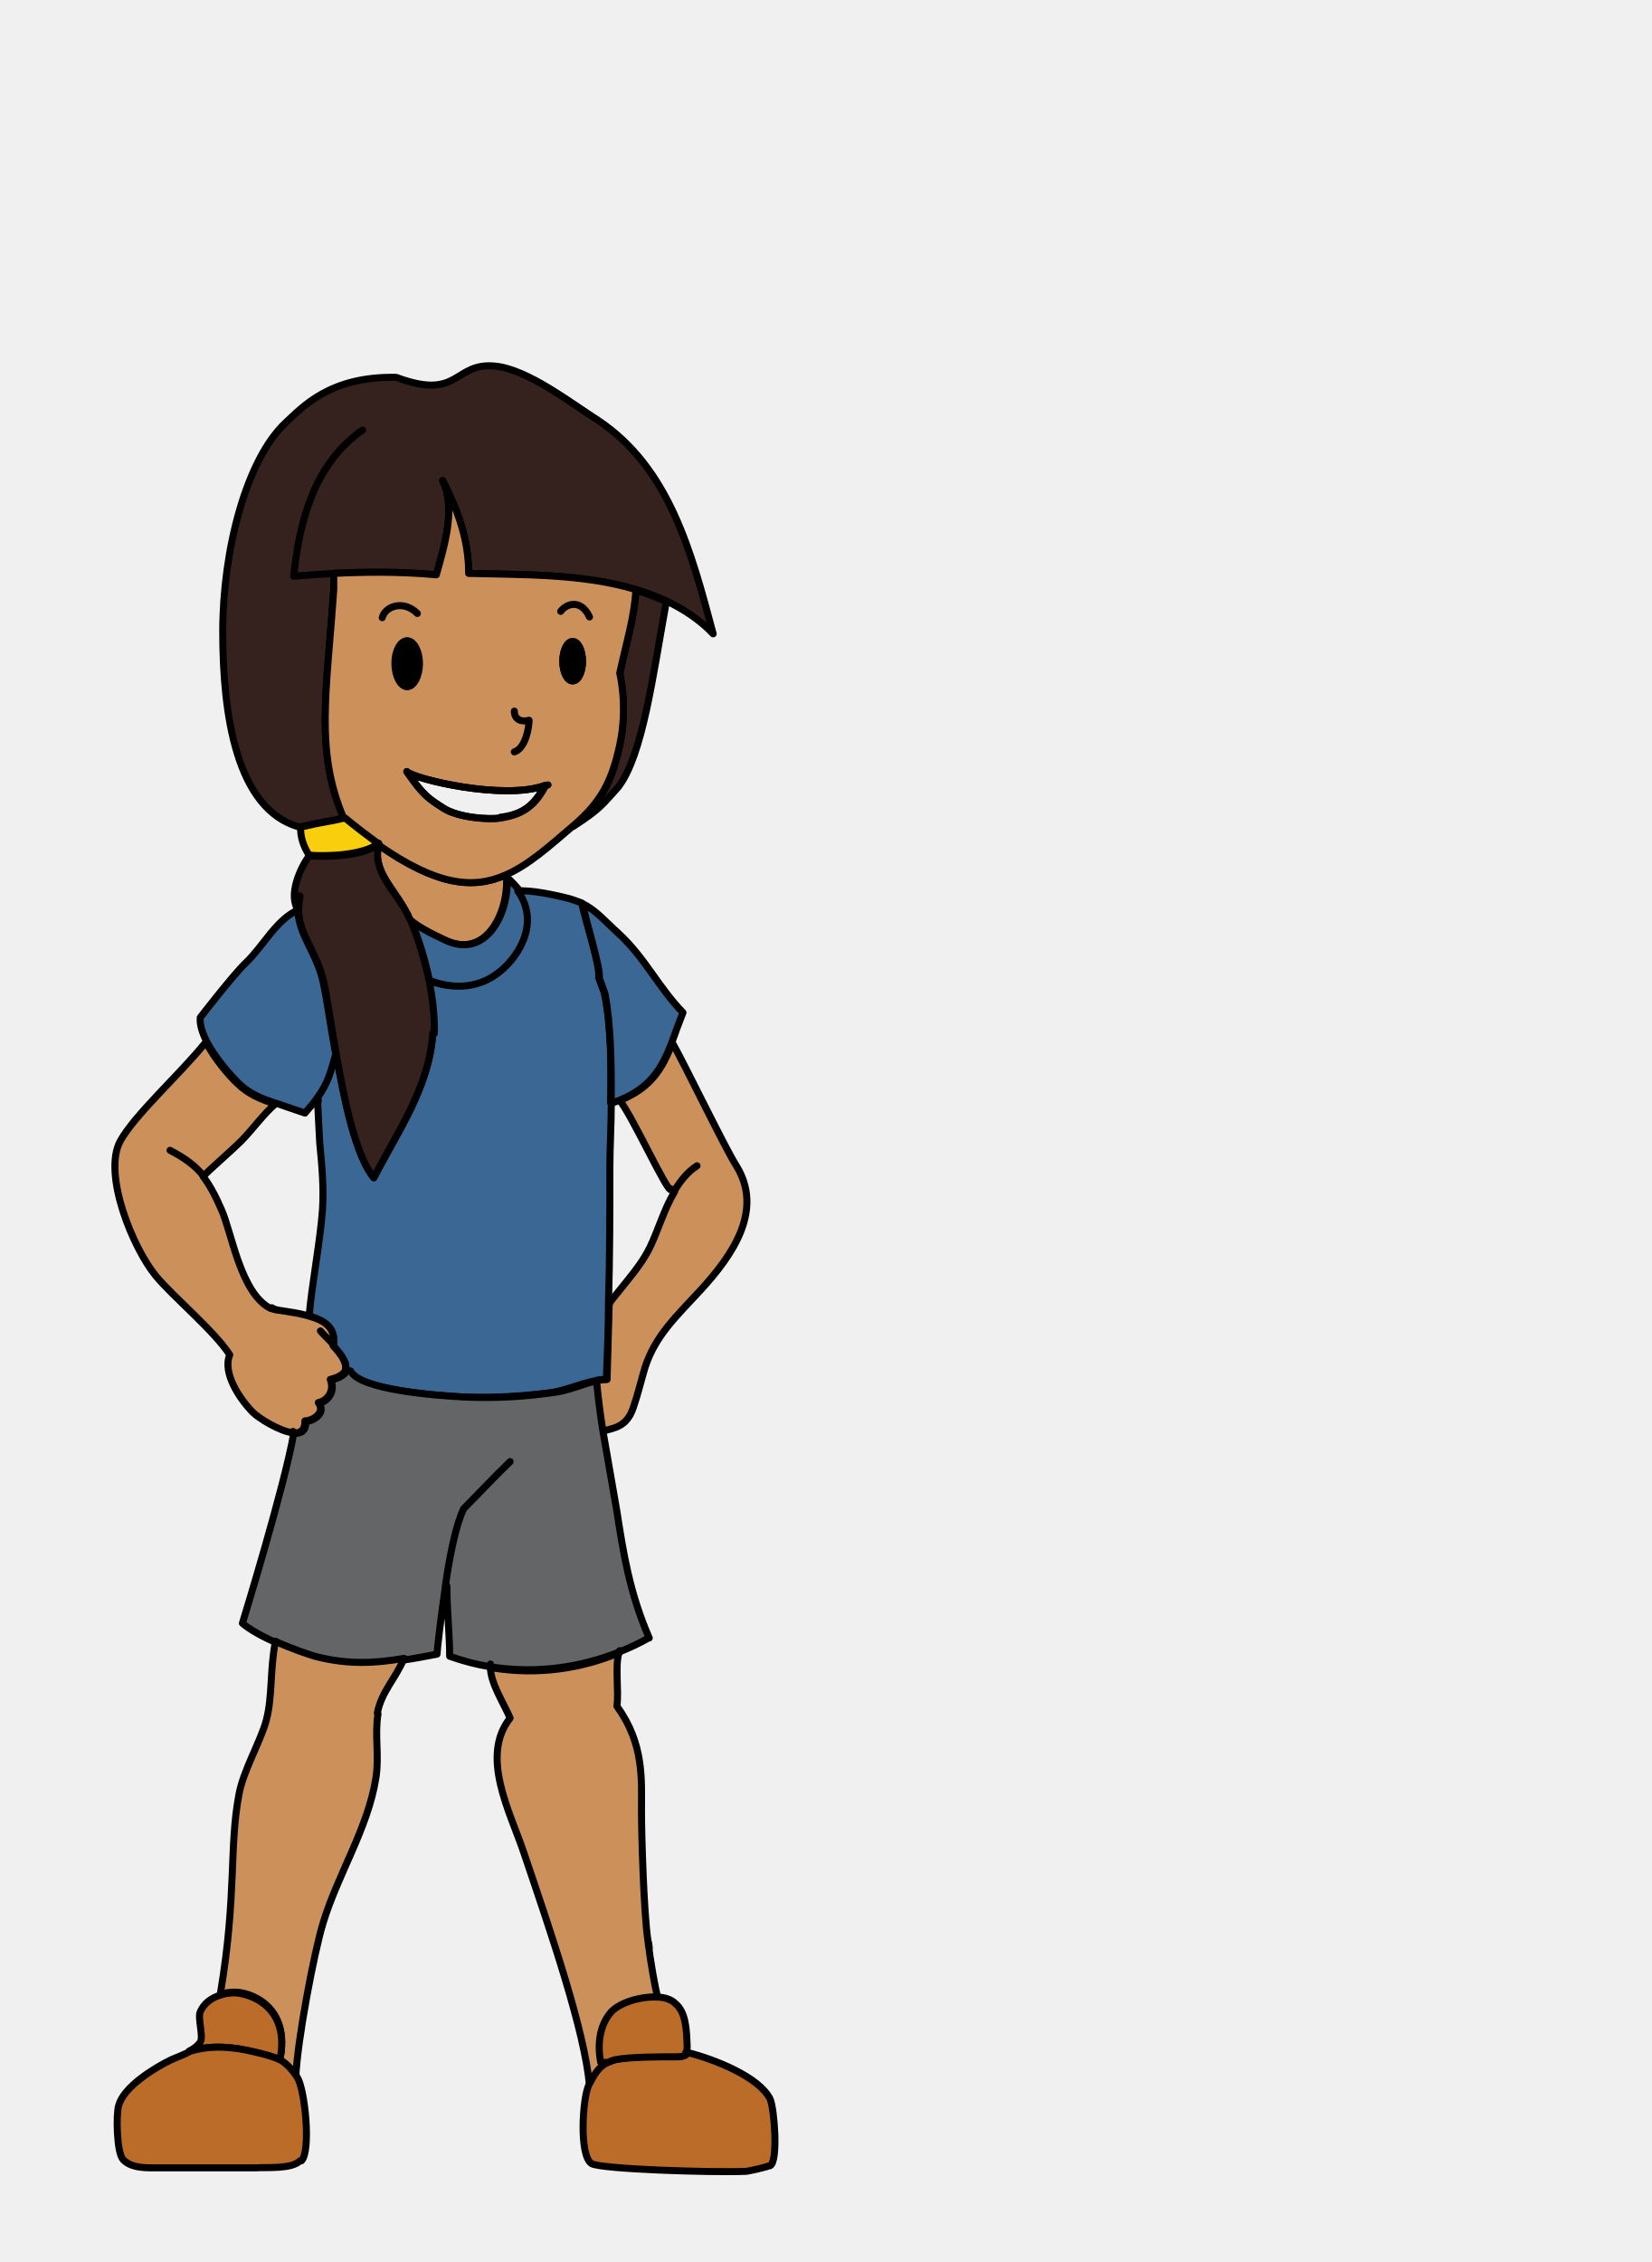
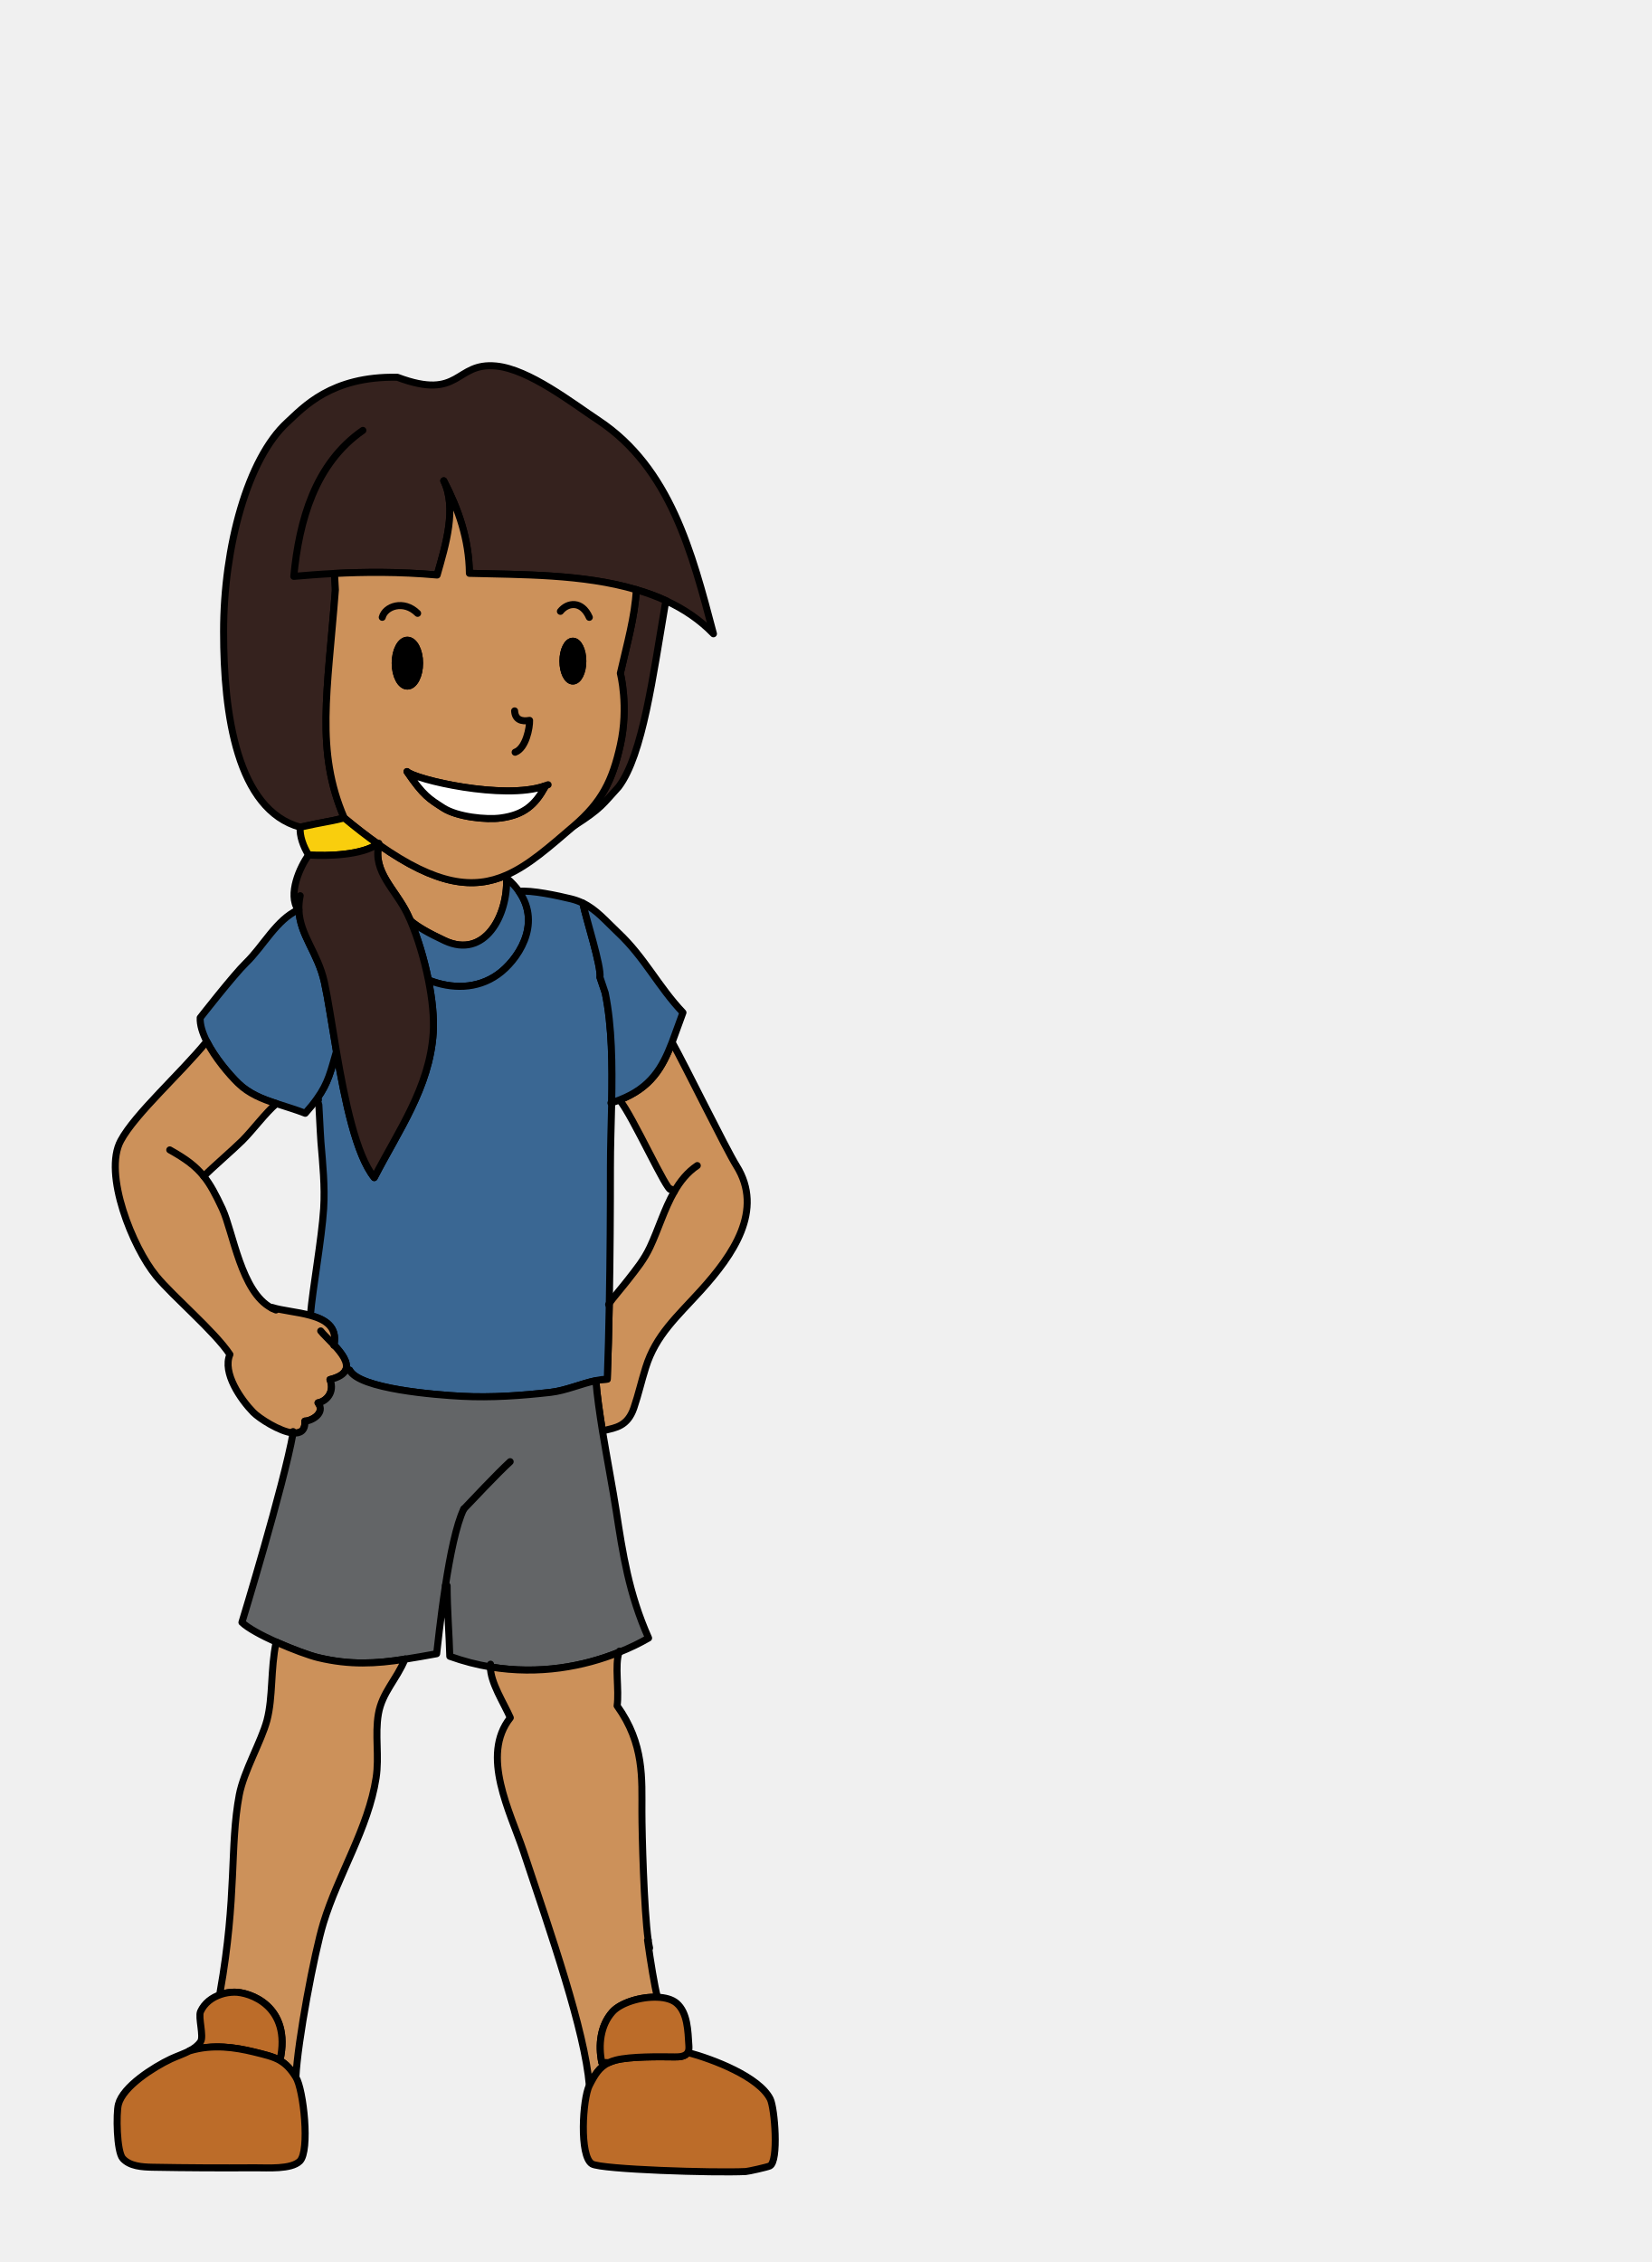
- <svg xmlns="http://www.w3.org/2000/svg" id="usa" width="235" height="321.9" viewBox="0 0 235 321.9">
+ <svg xmlns="http://www.w3.org/2000/svg" id="usa" width="235" height="321.866" viewBox="0 0 235 321.866">
  <defs>
-     <style>.cls-1{fill:#3a6793;}.cls-1,.cls-2,.cls-3,.cls-4,.cls-5,.cls-6,.cls-7,.cls-8{stroke:#000;stroke-linecap:round;stroke-linejoin:round;}.cls-2{fill:#35221e;}.cls-3{fill:#cc915a;}.cls-4{fill:#636567;}.cls-5{fill:#bc6c29;}.cls-6{fill:none;}.cls-7{fill:#f9ce0d;}</style>
+     <style>.cls-1{fill:#3a6793;}.cls-1,.cls-2,.cls-3,.cls-4,.cls-5,.cls-6,.cls-7,.cls-8,.cls-9{stroke:#000;stroke-linecap:round;stroke-linejoin:round;}.cls-2{fill:#35221e;}.cls-3{fill:#cc915a;}.cls-4{fill:#636567;}.cls-5{fill:#bc6c29;}.cls-6{fill:#fff;}.cls-7{fill:none;}.cls-8{fill:#f9ce0d;}</style>
  </defs>
-   <path class="cls-3" d="M99.7,183.6c-3.4,3.7-6.4,6.4-7.9,11-.6,2-1,3.8-1.7,5.8-.9,2.6-2.6,2.8-4.1,3.2h-.3c-.4-2.5-.8-5-.9-7.1.5-.1,1.1-.2,1.6-.2.1-3.4.2-7.1.3-10.8h0c.4-.6,2-2.5,2.7-3.4,1.2-1.5,2.2-2.8,3.1-4.6,1.2-2.5,2-5.4,3.5-7.9l-.5-.3c-.5.5-5.5-10.5-7.3-12.7h0c4.5-1.8,6.1-4.6,7.5-8.2h0c1.7,3,7.6,15.2,9.1,17.5,3.9,6.3-.5,12.7-5.1,17.7Z" />
-   <path class="cls-2" d="M101.5,90.2c-1.9-2-4.2-3.5-6.7-4.7-1.4-.6-2.8-1.2-4.3-1.6-7.6-2.3-16.5-2.1-23.8-2.3,0-4.9-1.6-9.1-3.7-13.2,1.9,3.9.3,9.1-.9,13.4-5.4-.5-10.5-.4-14.6-.2v2.3c-1,14.6-2.7,22.9,1.4,32.5-2.5.6-2.8.5-6.3,1.3-9-2.5-10.9-16.1-10.9-27.8s3.4-24.6,9-29.8c2.3-2.1,6.2-6.6,15.7-6.4,9.1,3.4,8.1-2.2,14.1-1.6,4.7.5,10.8,5.3,14.6,7.7,10.2,6.8,13.3,18.8,16.4,30.4Z" />
-   <path class="cls-3" d="M72.1,124.9c.2,5.3-3.1,11.6-8.8,8.9q-3.5-1.6-4.9-2.8c-.2-.3-.3-.7-.5-1-1.7-3.5-4.9-6-4.1-9.8,8.3,5.8,13.5,6.4,18.2,4.3h0c0,.2,0,.3,0,.4Z" />
-   <line class="cls-6" x1="72.1" y1="124.9" x2="72.1" y2="124.9" />
-   <path class="cls-1" d="M70.9,138.7c-3,2.1-6.6,2.1-9.8.8h0c-.6-3-1.6-6.1-2.6-8.5q1.4,1.2,4.9,2.8c5.7,2.7,9-3.6,8.8-8.9.7.6,1.3,1.3,1.8,1.9,3.4,4.8-.3,9.9-3,11.8Z" />
-   <path class="cls-1" d="M87,156.9c0,3.2-.2,6.3-.2,9.2,0,6.1,0,12.8-.2,19.4h0c0,3.7-.2,7.4-.3,10.8-.5,0-1.1,0-1.6.2-2.1.4-4.3,1.4-6.4,1.7-4.1.5-8.4.8-12.6.6-3.7-.2-14.6-1-16-3.7h-.6c.5-1.1-.6-2.4-1.7-3.6.5-2.5-1.2-3.6-3.4-4.2.3-4,1.6-10.8,1.9-15.2.2-3.2-.1-6.4-.4-9.5-.1-1.5-.3-6-.3-6l-.2-.2c1.7-2.3,2-4,2.8-6.7,1.2,6.9,2.8,14.7,5.4,17.9,3.4-6.6,7.9-12.9,8.4-20.6.1-2.1-.1-4.8-.7-7.5h0c3.2,1.2,6.8,1.3,9.8-.9,2.7-1.9,6.4-7,3-11.8,1.8-.2,5.5.6,7.4,1.1.6.2,1.2.4,1.7.6.4,2.2,2.7,9.1,2.4,10.6l.8,2.2c1,4.8,1,10.2.9,15.6Z" />
-   <path class="cls-1" d="M97.2,144.1c-.6,1.5-1.1,2.9-1.6,4.3-1.4,3.6-3,6.4-7.5,8.2-.3.1-.7.3-1.1.4,0-5.4,0-10.8-.9-15.6l-.8-2.2c.2-1.5-2-8.4-2.4-10.6,1.9.9,3.2,2.5,5.1,4.2,3.8,3.5,5.7,7.7,9.2,11.3Z" />
-   <path class="cls-6" d="M87,156.9s0,0-.1,0" />
-   <path class="cls-1" d="M47.9,149.6c-.8,2.8-1.1,4.4-2.8,6.7-.4.6-1,1.3-1.7,2.1-1.4-.5-2.7-.9-4.1-1.4-2-.6-3.9-1.4-5.4-2.9-1.2-1.2-3.3-3.6-4.5-5.9-.6-1.2-1-2.4-.9-3.4,0,0,4.7-6.1,6.5-7.8,2.5-2.4,4.3-6.1,7.4-7.5h0c.1,3.6,2.7,6.1,3.6,10.3.5,2.3,1,5.9,1.7,9.8Z" />
-   <path class="cls-6" d="M44.2,187.2c0,.1,0,.2,0,.4" />
-   <path class="cls-6" d="M45.3,156.5s0,0,0,.2" />
-   <path class="cls-6" d="M95.5,169.2s0,0,0,0" />
-   <path class="cls-6" d="M86.7,185.5c-.1.2-.1.2,0,.2" />
-   <path class="cls-6" d="M99.2,165.9c-1.4.9-2.4,2.2-3.3,3.7" />
-   <path class="cls-3" d="M49.2,195c-.3.5-.9,1-2.2,1.3.7,1.8-.6,3.1-1.7,3.3,1.1,1.5-.9,2.6-1.9,2.6,0,1.4-.7,1.8-1.7,1.7-1.9-.2-4.9-2.1-5.7-2.9-1.8-1.8-4.4-5.6-3.3-8.2-2.2-3.4-8-8.2-10.5-11.2-3.3-4-7.6-14.5-5.1-19.2,2.1-3.8,8.5-9.5,12.2-14.1,1.2,2.3,3.2,4.7,4.5,5.9,1.5,1.5,3.4,2.3,5.4,2.9-1.6,1.3-3.3,3.7-4.9,5.3-1.2,1.2-4.3,3.9-5.4,5h0c.9,1.2,1.7,2.6,2.6,4.7,1.5,3.3,2.7,11.9,7,14.1h0c1.4.4,3.6.5,5.5,1.1,2.2.6,3.9,1.7,3.4,4.2,1.1,1.2,2.1,2.5,1.7,3.6Z" />
-   <path class="cls-6" d="M29,167.4c-1.1-1.4-2.5-2.5-4.8-3.7" />
-   <path class="cls-6" d="M39.3,186.4c-.2,0-.4-.2-.6-.3" />
-   <path class="cls-6" d="M47.5,191.4c-.7-.8-1.5-1.5-1.9-2" />
-   <path class="cls-6" d="M47.5,191.4s0,0,0,0" />
-   <path class="cls-4" d="M92.3,233.1c-1.2.7-2.7,1.4-4.2,2-5,2-11.3,3.2-18.3,2.1-1.9-.3-3.8-.8-5.8-1.5,0-2.9-.4-6.7-.4-10h-.2c-.7,4.8-1.2,9.2-1.2,9.7-1.6.3-3.1.6-4.5.8-4.1.7-7.8.9-12.3-.2-1.2-.3-3.7-1.2-6-2.2-2.1-.9-4-2-4.9-2.8,0,0,6-19.5,7.3-27,1,0,1.8-.3,1.7-1.7.9,0,3-1.1,1.9-2.6,1.1-.2,2.4-1.5,1.7-3.3,1.3-.3,2-.8,2.2-1.3h.6c1.3,2.7,12.3,3.5,16,3.7,4.2.2,8.5,0,12.6-.6,2.2-.2,4.3-1.2,6.4-1.7.2,2.1.5,4.6.9,7.1.7,4.1,1.5,8.5,2,11.5.9,5.8,1.8,11.6,4.6,18Z" />
-   <path class="cls-6" d="M41.7,203.7v.2h0" />
-   <path class="cls-6" d="M66,214.7c-1.1,2.2-2,6.7-2.6,10.9" />
-   <path class="cls-6" d="M72.6,208c-1.8,1.7-5.6,5.7-6.6,6.7" />
-   <path class="cls-6" d="M92.4,277.2c0-.3-.1-.7-.2-1.1" />
-   <path class="cls-6" d="M88.2,234.9s0,.1,0,.2" />
-   <path class="cls-6" d="M69.8,236.8c0,.1,0,.2,0,.4" />
-   <path class="cls-6" d="M57.6,236.1s0,0,0,0" />
-   <path class="cls-3" d="M53.8,243.9c-.5,3,.2,6-.3,9.1-1.1,7.1-5.4,13.7-7.5,20.6-1.3,4.2-3.7,16.9-3.9,22-.7-1.2-1.4-1.9-2.3-2.4h0c1.7-7.8-4.4-9.8-6.5-9.7-.6,0-1.3.1-1.9.3v-.3c2.3-13.8,1.2-20.7,2.6-28.1.6-3.4,3.1-7.6,3.9-10.6.9-3.4.5-7.2,1.3-11.2,2.3,1,4.8,1.9,6,2.2,4.5,1.1,8.2.9,12.3.2-1.2,2.9-3.2,4.7-3.8,7.8Z" />
-   <line class="cls-6" x1="39.3" y1="233.7" x2="39.3" y2="233.6" />
-   <path class="cls-3" d="M87.1,286.3c-1.7,1.9-2,4.7-1.5,7.2h1c-1.3.7-2,1.8-2.7,3.3-.7-7.8-5.4-21.5-9.4-33.3-1.9-5.6-6.2-13.6-1.9-19-.9-2.1-2.8-5-2.8-7.2,7,1.2,13.3,0,18.3-2.1-.6,1.8,0,5.4-.3,7.6,3.9,5.4,3.5,10.4,3.5,15.1,0,3.1.3,13.9.9,18.2h0c.4,3.2,1,6.6,1.4,8.1-2.3,0-5.2.8-6.4,2.1Z" />
-   <path class="cls-6" d="M93.6,284.5c0,0,0-.2,0-.3" />
-   <path class="cls-5" d="M39.8,293.2c-1-.6-2.1-.8-3.8-1.2-2.5-.6-5.7-1.1-9.1-.1.6-.3,1.2-.7,1.6-1.3.5-.7-.4-3.5,0-4.3.5-1.2,1.6-2,2.9-2.4.6-.2,1.3-.3,1.9-.3,2.1,0,8.2,1.9,6.5,9.7Z" />
-   <path class="cls-5" d="M42.7,307.5c-1.2,1.2-4.6.9-6.4,1-4.9,0-9.7,0-14.6,0-1.5,0-3.2-.1-4.2-1.2-.9-1-1-6.5-.6-7.7.7-2.6,5-5.3,7.5-6.5.9-.4,1.8-.7,2.7-1.2,3.3-1,6.6-.5,9.1.1,1.7.4,2.8.7,3.8,1.2h0c.8.5,1.5,1.2,2.3,2.4,1.1,1.7,2,10.5.6,11.9Z" />
-   <path class="cls-5" d="M109.5,308.2c-.4.2-3,.8-3.4.8-4.5.2-20.6-.3-21.9-1.1-1.8-1.1-1.3-9.3-.4-11.2.8-1.5,1.4-2.6,2.7-3.2.3-.1.7-.3,1.1-.4,2.1-.5,6.2-.5,8.4-.4.7,0,1.5,0,1.9-.6,3.6.9,10.1,3.4,11.7,6.6.6,1.3,1.2,8.9,0,9.5Z" />
-   <path class="cls-5" d="M97.9,292.1c-.3.6-1.2.6-1.9.6-2.2,0-6.2,0-8.4.4-.4.1-.7.2-1.1.4h-1c-.5-2.5-.2-5.3,1.5-7.2,1.2-1.3,4.1-2.2,6.4-2.1,1.1,0,2.1.3,2.7.9,1.6,1.3,1.6,4,1.7,6,0,.4,0,.7-.2,1Z" />
-   <path class="cls-6" d="M47.6,81.6c-2.2.1-4.1.3-5.8.4.8-7.9,3-16.1,9.8-20.8" />
-   <path class="cls-2" d="M94.8,85.5v.3c-1.9,10.4-3.3,21.6-6.8,26.2-2.3,2.5-2.4,3-6.4,5.6,4-3.4,5.5-6.4,6.6-11.5,1.2-5.5,0-10.2,0-10.2.9-4.2,2.1-8,2.3-11.9,1.5.4,2.9,1,4.3,1.6Z" />
-   <path class="cls-6" d="M47.8,82.4c0,.5,0,1-.1,1.5" />
-   <path class="cls-3" d="M90.5,83.9c-7.6-2.3-16.5-2.1-23.8-2.3,0-4.9-1.6-9.1-3.7-13.2,1.9,3.9.3,9.1-.9,13.4-5.4-.5-10.5-.4-14.6-.2v2.3c-1,14.6-2.7,22.9,1.4,32.5,1.7,1.4,3.3,2.6,4.8,3.7,0,0,0,0,.1.1,8.3,5.8,13.5,6.4,18.2,4.3,3.2-1.4,6.1-4,9.6-7,4-3.4,5.5-6.4,6.6-11.5,1.2-5.5,0-10.2,0-10.2.9-4.2,2.1-8,2.3-11.9ZM56.2,94.4c0-1.8.8-3.2,1.7-3.2s1.7,1.5,1.7,3.2-.8,3.3-1.7,3.3-1.7-1.5-1.7-3.3ZM71.3,116.4c-2,.3-6.2-.1-8.2-1.4-2-1.3-2.8-1.7-5.2-5.2,1.1,1.1,13.8,4.1,19.6,2h0c-1.4,2.7-3,4.1-6.3,4.5ZM81.5,96.9c-.8,0-1.4-1.3-1.4-2.8s.6-2.8,1.4-2.8,1.4,1.3,1.4,2.8-.6,2.8-1.4,2.8Z" />
-   <path class="cls-6" d="M77.6,111.9c-1.4,2.6-3,4-6.3,4.5-2,.3-6.2-.1-8.2-1.4-2-1.3-2.8-1.7-5.2-5.2,1.1,1.1,13.8,4.1,19.6,2h0Z" />
-   <line class="cls-6" x1="90.5" y1="83.9" x2="90.5" y2="83.9" />
-   <path class="cls-6" d="M83.9,87.8c-1.1-2.4-3.1-2.1-4.1-.8" />
-   <path class="cls-6" d="M59.4,87.3c-2-2-4.6-1-5,.6" />
-   <path class="cls-8" d="M82.9,94.1c0,1.6-.6,2.8-1.4,2.8s-1.4-1.3-1.4-2.8.6-2.8,1.4-2.8,1.4,1.3,1.4,2.8Z" />
-   <path class="cls-8" d="M59.7,94.4c0,1.8-.8,3.3-1.7,3.3s-1.7-1.5-1.7-3.3.8-3.2,1.7-3.2,1.7,1.5,1.7,3.2Z" />
-   <path class="cls-6" d="M73.2,101.2c0,1.2,1,1.6,2.1,1.3,0,1-.5,4-2.1,4.5" />
-   <path class="cls-6" d="M78,111.7c-.2,0-.3.1-.5.2" />
-   <path class="cls-7" d="M53.8,120.1c-2.2,1.6-7.1,1.8-9.8,1.6-.8-1.2-1.3-2.7-1.2-4,3.4-.8,3.8-.7,6.3-1.3,1.7,1.4,3.3,2.6,4.8,3.7Z" />
-   <path class="cls-6" d="M53.9,120c0,0,0,0-.1,0" />
-   <path class="cls-2" d="M61.6,147c-.5,7.7-5,14-8.4,20.6-2.6-3.2-4.2-11-5.4-17.9-.7-3.9-1.2-7.5-1.7-9.8-.9-4.3-3.5-6.7-3.6-10.3h0c-1.6-2.2.3-6.2,1.5-7.8,2.8.2,7.6,0,9.8-1.6,0,0,0,0,.1.1-.9,3.9,2.3,6.3,4.1,9.8.1.3.3.7.5,1,1,2.4,1.9,5.4,2.6,8.5.5,2.7.8,5.3.7,7.5Z" />
-   <path class="cls-6" d="M42.7,127.5c-.1.7-.2,1.4-.2,2" />
+   <path class="cls-3" d="M99.749,183.612c-3.37,3.72-6.43,6.36-7.86,10.98-.64,2.02-1.01,3.77-1.69,5.76-.9,2.62-2.62,2.8-4.12,3.17l-.35.06c-.41-2.56-.77-5.06-.93-7.13.54-.12,1.08-.19,1.62-.21.13-3.43.22-7.07.29-10.79v-.01c.42-.63,2.04-2.52,2.69-3.37,1.18-1.52,2.25-2.81,3.09-4.6,1.18-2.49,2.04-5.44,3.47-7.93l-.49-.29c-.48.51-5.45-10.49-7.28-12.7l-.02-.04c4.46-1.74,6.08-4.58,7.46-8.16l.05.02c1.68,2.97,7.64,15.14,9.13,17.52,3.95,6.32-.51,12.69-5.06,17.72Z" />
+   <path class="cls-2" d="M101.529,90.182c-1.93-2-4.21-3.52-6.7-4.68-1.36-.64-2.8-1.16-4.28-1.59-7.62-2.26-16.45-2.12-23.75-2.33-.05-4.86-1.56-9.14-3.65-13.17,1.9,3.88.28,9.12-.94,13.41-5.44-.49-10.45-.43-14.61-.22l.13,2.33c-1.12,14.56-2.86,22.91,1.26,32.46-2.52.62-2.82.53-6.27,1.31-9-2.46-10.9-16.06-10.9-27.82,0-12.09,3.44-24.65,9.05-29.78,2.27-2.08,6.23-6.61,15.68-6.42,9.06,3.4,8.13-2.18,14.06-1.6,4.69.47,10.82,5.26,14.56,7.74,10.21,6.78,13.31,18.79,16.36,30.36Z" />
+   <path class="cls-3" d="M72.089,124.932c.21,5.32-3.1,11.58-8.81,8.92q-3.5-1.63-4.86-2.84c-.15-.35-.31-.68-.46-1-1.7-3.49-4.93-5.95-4.05-9.83,8.28,5.83,13.5,6.38,18.16,4.34l.01.03c.01.13.02.25.01.38Z" />
+   <line class="cls-7" x1="72.089" y1="124.932" x2="72.079" y2="124.922" />
+   <path class="cls-1" d="M70.859,138.652c-2.99,2.14-6.62,2.07-9.79.84l-.09.02c-.61-3.06-1.55-6.14-2.56-8.5q1.36,1.21,4.86,2.84c5.71,2.66,9.02-3.6,8.81-8.92.73.62,1.31,1.26,1.76,1.9,3.38,4.79-.33,9.93-2.99,11.82Z" />
+   <path class="cls-1" d="M87.049,156.902c-.07,3.16-.18,6.27-.18,9.18,0,6.11-.04,12.84-.16,19.36v.01c-.07,3.72-.16,7.36-.29,10.79-.54.02-1.08.09-1.62.21-2.12.44-4.27,1.42-6.44,1.67-4.14.47-8.43.78-12.64.56-3.67-.19-14.62-1.04-15.96-3.72h-.58c.48-1.06-.55-2.42-1.65-3.59.51-2.54-1.19-3.6-3.36-4.2.34-3.96,1.61-10.81,1.89-15.19.2-3.19-.13-6.37-.39-9.49-.11-1.47-.31-6-.35-6l-.21-.15c1.65-2.3,1.95-3.95,2.77-6.73,1.18,6.91,2.78,14.74,5.38,17.95,3.41-6.63,7.89-12.86,8.39-20.59.14-2.13-.14-4.79-.67-7.46l.09-.02c3.17,1.23,6.8,1.3,9.79-.84,2.66-1.89,6.37-7.03,2.99-11.82,1.78-.2,5.52.61,7.41,1.07.62.15,1.18.36,1.68.6.44,2.15,2.67,9.05,2.44,10.56l.75,2.23c.98,4.77,1.02,10.25.92,15.61Z" />
+   <path class="cls-1" d="M97.189,144.082c-.57,1.51-1.05,2.94-1.56,4.27-1.38,3.58-3,6.42-7.46,8.16-.35.14-.72.27-1.12.39.1-5.36.06-10.84-.92-15.61l-.75-2.23c.23-1.51-2-8.41-2.44-10.56,1.95.94,3.21,2.49,5.06,4.24,3.75,3.53,5.7,7.67,9.19,11.34Z" />
+   <path class="cls-7" d="M87.049,156.902c-.03.02-.07.03-.11.04" />
+   <path class="cls-1" d="M47.879,149.612c-.82,2.78-1.12,4.43-2.77,6.73-.44.63-.99,1.31-1.67,2.07-1.35-.53-2.74-.93-4.1-1.38-2.01-.64-3.92-1.41-5.45-2.9-1.25-1.22-3.29-3.6-4.47-5.94-.6-1.19-.98-2.37-.93-3.37,0,0,4.73-6.07,6.52-7.81,2.47-2.39,4.32-6.14,7.43-7.55h.1c.12,3.6,2.69,6.06,3.63,10.32.51,2.31,1.04,5.92,1.71,9.83Z" />
+   <path class="cls-7" d="M44.169,187.172c-.01.12-.02.24-.03.35" />
+   <path class="cls-7" d="M45.319,156.492c-.01,0-.01.08-.01.25" />
+   <path class="cls-7" d="M95.489,169.202c0,.02-.01.04-.02.05" />
+   <path class="cls-7" d="M86.709,185.452c-.1.15-.13.23-.07.21" />
+   <path class="cls-7" d="M99.229,165.852c-1.41.95-2.44,2.24-3.27,3.69" />
+   <path class="cls-3" d="M49.179,194.962c-.26.55-.93,1.02-2.22,1.34.73,1.84-.57,3.12-1.7,3.31,1.12,1.46-.94,2.6-1.87,2.6.07,1.36-.66,1.78-1.68,1.69-1.9-.17-4.85-2.1-5.67-2.94-1.75-1.79-4.44-5.63-3.32-8.23-2.25-3.35-8.03-8.18-10.49-11.17-3.34-4.05-7.59-14.54-5.05-19.25,2.07-3.85,8.48-9.51,12.24-14.12,1.18,2.34,3.22,4.72,4.47,5.94,1.53,1.49,3.44,2.26,5.45,2.9-1.56,1.32-3.31,3.72-4.88,5.29-1.19,1.18-4.32,3.9-5.44,5.02l-.03.02c.94,1.16,1.7,2.6,2.65,4.63,1.54,3.31,2.67,11.87,7.02,14.13l.05-.09c1.41.46,3.6.62,5.46,1.14,2.17.6,3.87,1.66,3.36,4.2,1.1,1.17,2.13,2.53,1.65,3.59Z" />
+   <path class="cls-7" d="M28.989,167.362c-1.15-1.43-2.54-2.46-4.83-3.74" />
+   <path class="cls-7" d="M39.269,186.402c-.21-.08-.41-.17-.61-.28" />
+   <path class="cls-7" d="M47.529,191.372c-.74-.79-1.52-1.51-1.89-1.99" />
+   <path class="cls-7" d="M47.529,191.372c0,.02-.01.04-.01.06" />
+   <path class="cls-4" d="M92.299,233.082c-1.25.72-2.66,1.41-4.2,2.02-4.98,2.01-11.35,3.25-18.31,2.09-1.89-.31-3.82-.81-5.78-1.51-.07-2.9-.38-6.69-.38-10.04l-.24-.03c-.74,4.78-1.18,9.24-1.25,9.7-1.59.29-3.08.56-4.51.78-4.12.65-7.81.86-12.34-.22-1.22-.29-3.68-1.19-5.99-2.22-2.08-.94-4.02-1.98-4.87-2.8,0,0,5.96-19.5,7.28-26.95,1.02.09,1.75-.33,1.68-1.69.93,0,2.99-1.14,1.87-2.6,1.13-.19,2.43-1.47,1.7-3.31,1.29-.32,1.96-.79,2.22-1.34h.58c1.34,2.68,12.29,3.53,15.96,3.72,4.21.22,8.5-.09,12.64-.56,2.17-.25,4.32-1.23,6.44-1.67.16,2.07.52,4.57.93,7.13.68,4.13,1.51,8.45,1.98,11.52.9,5.83,1.76,11.65,4.59,17.98Z" />
+   <path class="cls-7" d="M41.709,203.702v.2" />
+   <path class="cls-7" d="M65.999,214.722c-1.08,2.22-1.96,6.68-2.61,10.89" />
+   <path class="cls-7" d="M72.599,207.986c-1.848,1.685-5.623,5.722-6.601,6.737" />
+   <path class="cls-7" d="M92.439,277.172c-.07-.3-.14-.68-.2-1.13" />
+   <path class="cls-7" d="M88.159,234.942c-.02.05-.04.11-.06.16" />
+   <path class="cls-7" d="M69.809,236.802c-.01.13-.02.25-.02.39" />
+   <path class="cls-7" d="M57.649,236.052c-.01.01-.01.03-.02.04" />
+   <path class="cls-3" d="M53.849,243.872c-.52,3.02.15,6.02-.33,9.12-1.09,7.1-5.38,13.72-7.49,20.63-1.3,4.25-3.69,16.92-3.92,21.95-.74-1.2-1.44-1.9-2.27-2.38v-.01c1.73-7.79-4.42-9.75-6.5-9.71-.65.01-1.3.11-1.91.32l-.11-.32c2.44-13.77,1.34-20.7,2.73-28.07.64-3.36,3.13-7.59,3.94-10.6.88-3.36.49-7.25,1.31-11.15,2.31,1.03,4.77,1.93,5.99,2.22,4.53,1.08,8.22.87,12.34.22-1.19,2.89-3.25,4.74-3.78,7.78Z" />
+   <line class="cls-7" x1="39.299" y1="233.652" x2="39.299" y2="233.642" />
+   <path class="cls-3" d="M87.149,286.282c-1.72,1.93-2.02,4.71-1.51,7.19l.97.03c-1.33.64-1.97,1.73-2.74,3.24-.66-7.82-5.44-21.51-9.37-33.29-1.88-5.62-6.16-13.64-1.88-19.03-.9-2.07-2.84-5.01-2.83-7.23,6.96,1.16,13.33-.08,18.31-2.09-.65,1.82.04,5.36-.28,7.62,3.9,5.43,3.52,10.38,3.53,15.1,0,3.13.29,13.87.89,18.22l-.09.01c.45,3.24,1,6.56,1.41,8.14-2.35-.1-5.24.78-6.41,2.09Z" />
+   <path class="cls-7" d="M93.649,284.502c-.03-.09-.06-.2-.09-.31" />
+   <path class="cls-5" d="M39.839,293.182c-.98-.56-2.15-.82-3.81-1.23-2.45-.59-5.71-1.14-9.06-.13.62-.33,1.18-.73,1.57-1.3.51-.73-.36-3.48,0-4.29.54-1.2,1.62-2.02,2.89-2.44.61-.21,1.26-.31,1.91-.32,2.08-.04,8.23,1.92,6.5,9.71Z" />
+   <path class="cls-5" d="M42.669,307.512c-1.23,1.21-4.62.94-6.38.95-4.86.03-9.71.01-14.56-.08-1.53-.03-3.25-.14-4.25-1.24-.89-.98-.96-6.45-.63-7.71.66-2.55,5-5.29,7.47-6.46.86-.4,1.81-.71,2.65-1.15,3.35-1.01,6.61-.46,9.06.13,1.66.41,2.83.67,3.81,1.23v.01c.83.48,1.53,1.18,2.27,2.38,1.09,1.74,2.03,10.48.56,11.94Z" />
+   <path class="cls-5" d="M109.539,308.202c-.38.17-2.99.76-3.41.79-4.47.22-20.58-.29-21.88-1.08-1.84-1.11-1.33-9.3-.38-11.17.77-1.51,1.41-2.6,2.74-3.24.31-.14.66-.27,1.05-.37,2.11-.53,6.18-.48,8.36-.45.69.01,1.52-.05,1.86-.63,3.55.94,10.14,3.45,11.73,6.62.64,1.26,1.25,8.92-.07,9.53Z" />
+   <path class="cls-5" d="M97.879,292.052c-.34.58-1.17.64-1.86.63-2.18-.03-6.25-.08-8.36.45-.39.1-.74.23-1.05.37l-.97-.03c-.51-2.48-.21-5.26,1.51-7.19,1.17-1.31,4.06-2.19,6.41-2.09,1.11.04,2.1.31,2.73.85,1.57,1.35,1.61,3.96,1.74,5.97.02.36.04.73-.15,1.04Z" />
+   <path class="cls-7" d="M47.599,81.602c-2.19.11-4.14.27-5.79.41.76-7.94,3.03-16.06,9.83-20.77" />
+   <path class="cls-2" d="M94.829,85.502l-.13.29c-1.78,10.39-3.21,21.58-6.66,26.17-2.29,2.49-2.36,2.98-6.37,5.56,3.96-3.4,5.48-6.42,6.61-11.52,1.22-5.49,0-10.2,0-10.2.94-4.16,2.07-8.03,2.27-11.89,1.48.43,2.92.95,4.28,1.59Z" />
+   <path class="cls-7" d="M47.849,82.392c-.04.52-.08,1.04-.12,1.54" />
+   <path class="cls-3" d="M90.549,83.912c-7.62-2.26-16.45-2.12-23.75-2.33-.05-4.86-1.56-9.14-3.65-13.17,1.9,3.88.28,9.12-.94,13.41-5.44-.49-10.45-.43-14.61-.22l.13,2.33c-1.12,14.56-2.86,22.91,1.26,32.46,1.7,1.41,3.29,2.64,4.78,3.69.05.04.1.07.14.1,8.28,5.83,13.5,6.38,18.16,4.34,3.2-1.4,6.13-4.03,9.6-7,3.96-3.4,5.48-6.42,6.61-11.52,1.22-5.49,0-10.2,0-10.2.94-4.16,2.07-8.03,2.27-11.89ZM56.239,94.352c0-1.79.78-3.25,1.73-3.25.96,0,1.74,1.46,1.74,3.25,0,1.81-.78,3.27-1.74,3.27-.95,0-1.73-1.46-1.73-3.27ZM71.259,116.392c-2.05.28-6.17-.14-8.18-1.43-1.96-1.27-2.8-1.7-5.16-5.17,1.12,1.12,13.77,4.1,19.61,2.05l.04.1c-1.43,2.59-2.98,4-6.31,4.45ZM81.519,96.902c-.78,0-1.41-1.26-1.41-2.83,0-1.56.63-2.83,1.41-2.83.79,0,1.42,1.27,1.42,2.83,0,1.57-.63,2.83-1.42,2.83Z" />
+   <path class="cls-6" d="M77.569,111.942c-1.43,2.59-2.98,4-6.31,4.45-2.05.28-6.17-.14-8.18-1.43-1.96-1.27-2.8-1.7-5.16-5.17,1.12,1.12,13.77,4.1,19.61,2.05l.04.1Z" />
+   <line class="cls-7" x1="90.549" y1="83.912" x2="90.549" y2="83.902" />
+   <path class="cls-7" d="M83.863,87.84c-1.06-2.402-3.093-2.136-4.113-.85" />
+   <path class="cls-7" d="M59.43,87.273c-1.989-1.983-4.629-.992-5.032.566" />
+   <path class="cls-9" d="M82.939,94.072c0,1.57-.63,2.83-1.42,2.83-.78,0-1.41-1.26-1.41-2.83,0-1.56.63-2.83,1.41-2.83.79,0,1.42,1.27,1.42,2.83Z" />
+   <path class="cls-9" d="M59.709,94.352c0,1.81-.78,3.27-1.74,3.27-.95,0-1.73-1.46-1.73-3.27,0-1.79.78-3.25,1.73-3.25.96,0,1.74,1.46,1.74,3.25Z" />
+   <path class="cls-7" d="M73.233,101.156c.074,1.246.969,1.558,2.13,1.349.035.986-.498,3.966-2.056,4.533" />
+   <path class="cls-7" d="M77.999,111.662c-.15.06-.31.13-.47.18" />
+   <path class="cls-8" d="M53.769,120.082c-2.22,1.6-7.09,1.76-9.85,1.58-.76-1.21-1.3-2.71-1.2-3.96,3.45-.78,3.75-.69,6.27-1.31,1.7,1.41,3.29,2.64,4.78,3.69Z" />
+   <path class="cls-7" d="M53.909,119.992c-.05.04-.09.07-.14.09" />
+   <path class="cls-2" d="M61.649,146.972c-.5,7.73-4.98,13.96-8.39,20.59-2.6-3.21-4.2-11.04-5.38-17.95-.67-3.91-1.2-7.52-1.71-9.83-.94-4.26-3.51-6.72-3.63-10.32h-.1c-1.55-2.18.27-6.17,1.48-7.8,2.76.18,7.63.02,9.85-1.58.05.04.1.07.14.1-.88,3.88,2.35,6.34,4.05,9.83.15.32.31.65.46,1,1.01,2.36,1.95,5.44,2.56,8.5.53,2.67.81,5.33.67,7.46Z" />
+   <path class="cls-7" d="M42.719,127.452c-.15.72-.2,1.39-.18,2.01" />
</svg>
